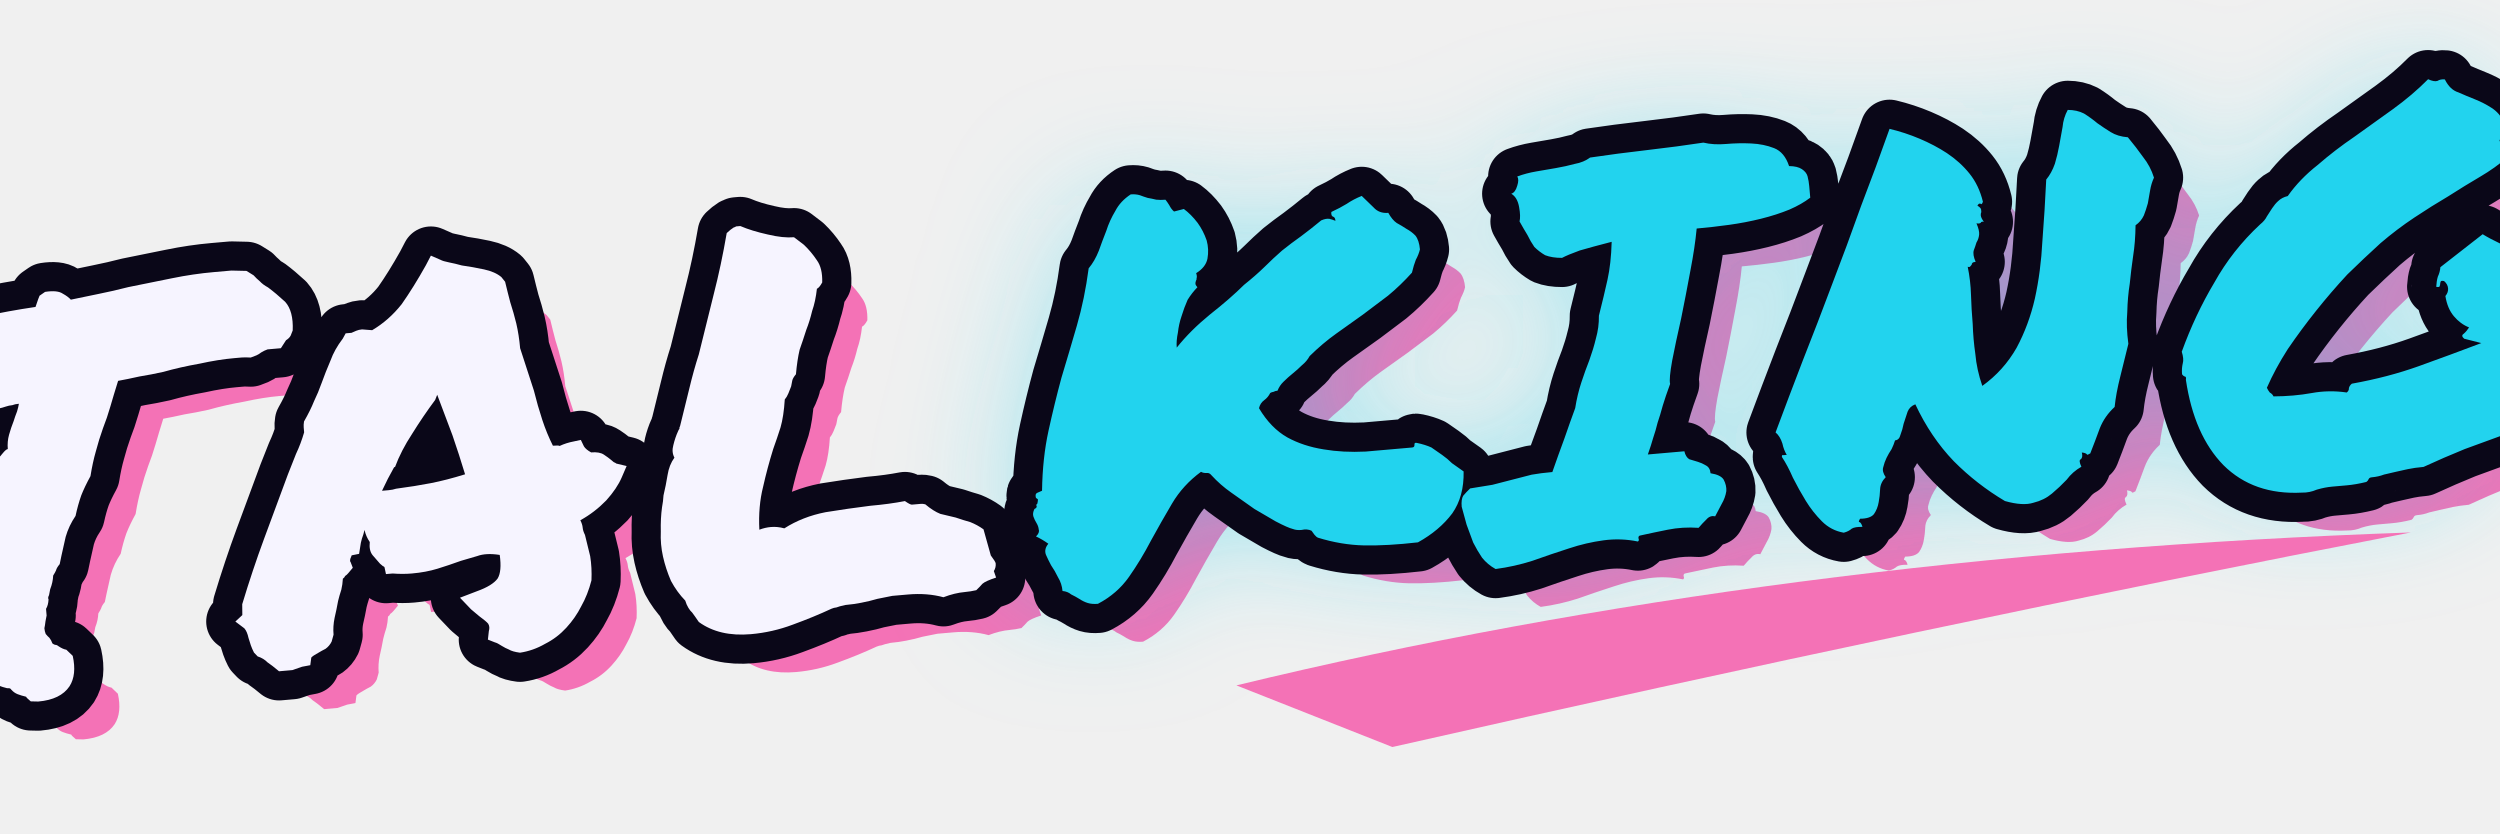
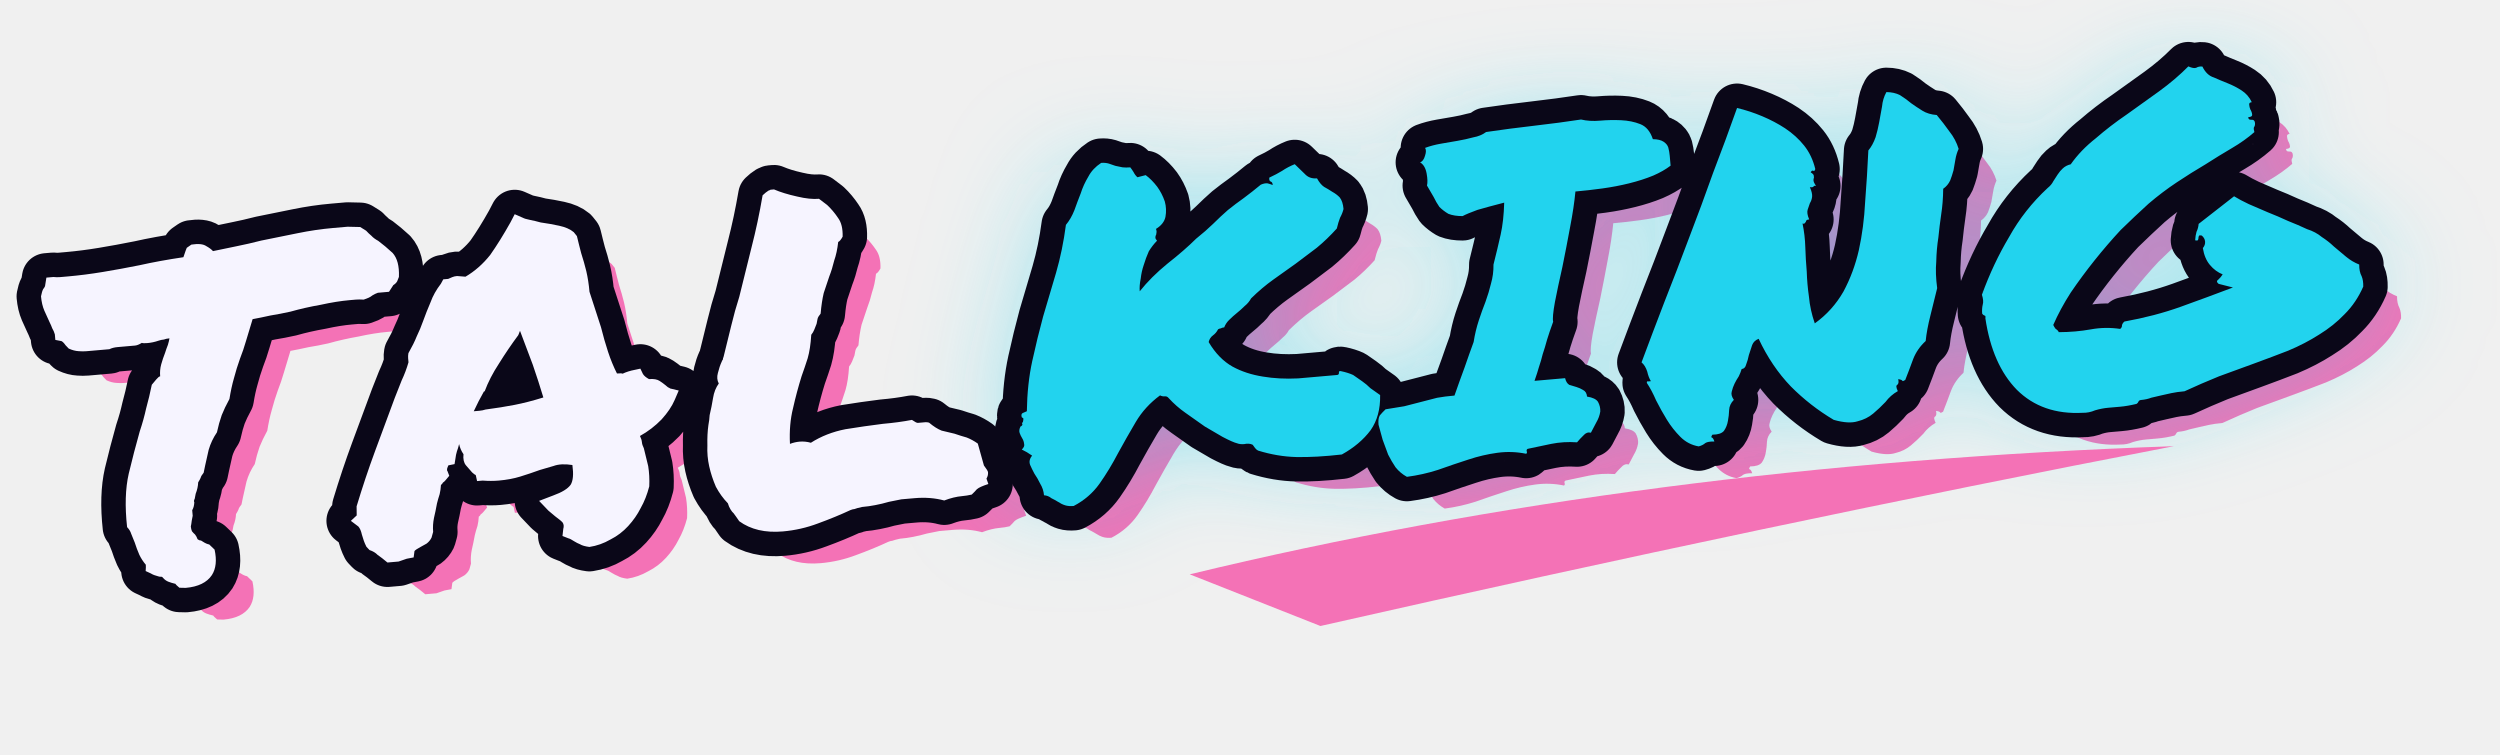
- <svg xmlns="http://www.w3.org/2000/svg" viewBox="0 0 300 100">
+ <svg xmlns="http://www.w3.org/2000/svg" viewBox="-22 0 358 108">
  <defs>
    <filter id="b" x="-40%" y="-40%" width="180%" height="180%">
      <feGaussianBlur stdDeviation="1" />
    </filter>
    <filter id="b2" x="-40%" y="-40%" width="180%" height="180%">
      <feGaussianBlur stdDeviation="8" />
    </filter>
    <linearGradient id="corpo" x1="0" y1="0" x2="1" y2="1">
      <stop offset="0" stop-color="#2a2a9c" />
      <stop offset="1" stop-color="#2a0f5c" />
    </linearGradient>
    <linearGradient id="neon" x1="0" y1="0" x2="1" y2="1">
      <stop offset="0" stop-color="#22d3ee" />
      <stop offset=".55" stop-color="#8b5cf6" />
      <stop offset="1" stop-color="#f472b6" />
    </linearGradient>
    <linearGradient id="nucleo" x1="0" y1="0" x2="1" y2="1">
      <stop offset="0" stop-color="#a5f3fc" />
      <stop offset=".6" stop-color="#22d3ee" />
      <stop offset="1" stop-color="#8b5cf6" />
    </linearGradient>
    <linearGradient id="miolo" x1="0" y1="0" x2="0" y2="1">
      <stop offset="0" stop-color="#1c1450" />
      <stop offset="1" stop-color="#0f0a2a" />
    </linearGradient>
    <clipPath id="frente">
      <rect x="204" y="-20" width="240" height="340" />
    </clipPath>
    <mask id="semcoroa" maskUnits="userSpaceOnUse" x="0" y="-20" width="400" height="340">
      <rect x="0" y="-20" width="400" height="340" fill="#fff" />
      <g transform="translate(101.2 15) scale(7.4)">
        <path d="M3 8l4.5 4L12 5l4.5 7L21 8l-2 10H5L3 8z" fill="#000" stroke="#000" stroke-width="2.9" stroke-linejoin="round" />
      </g>
    </mask>
  </defs>
  <g transform="rotate(-5 150 55)">
    <path d="M-12.9 33.6Q-13 33.1 -13.2 32.7Q-13.3 32.3 -13.5 31.8Q-13.8 31 -14.1 30.1Q-14.4 29.2 -14.4 28Q-14.2 27.3 -14 27Q-13.8 26.8 -13.7 26.6L-13.4 25.4H-12.4Q-11.9 25.5 -11.4 25.5Q-10.8 25.5 -10.3 25.5Q-7.9 25.5 -5.3 25.3Q-2.7 25.1 0 24.8Q3 24.4 6.4 24.2Q6.7 23.5 6.8 23.3Q6.9 23.1 7 22.9L7.7 22.5Q9.2 22.4 9.8 22.9Q10.4 23.3 10.7 23.7Q12.4 23.5 14.1 23.3Q15.9 23.1 17.7 22.8Q20.3 22.5 23 22.2Q25.6 21.9 28.1 21.9Q29.2 21.9 30.2 21.9Q31.1 22 32 22.1L32.8 22.7Q33.1 23.1 33.5 23.5Q33.8 23.9 34.4 24.3Q35.3 25.1 36.3 26.2Q37.2 27.4 36.9 29.7L36.6 30.3Q36.4 30.6 36 30.8L35.3 31.7H34.6Q34 31.7 33.7 31.7Q33.3 31.8 32.9 32Q32.6 32.2 32.3 32.3Q32 32.4 31.6 32.5Q30.9 32.4 30.5 32.4Q30.1 32.4 29.6 32.4Q27.7 32.4 25.4 32.7Q23.1 32.9 21 33.3Q19.5 33.5 18.1 33.6Q16.6 33.8 15.5 33.9Q14.8 35.6 14.3 36.9Q13.8 38.2 13.2 39.4Q12.6 40.7 12.1 42.1Q11.6 43.4 11.2 45Q10.4 46.2 9.9 47.2Q9.4 48.3 9 49.6Q8.1 50.7 7.6 52Q7.2 53.3 6.9 54.2L6.6 55.2Q6.2 55.6 6.1 55.9Q6 56.1 5.7 56.5Q5.6 57.3 5.2 58.1Q5.1 58.4 5 58.8Q4.8 59.1 4.9 59.3Q4.8 60 4.5 60.4Q4.5 60.8 4.5 61.2Q4.4 61.6 4.3 61.9Q4.2 62.4 4.1 62.7Q4.1 63.1 4.2 63.4Q4.4 63.7 4.6 63.9Q4.8 64.2 4.9 64.6Q5 64.7 5.2 64.8Q5.4 64.8 5.6 65Q6.1 65.4 6.5 65.5L7.2 66.3Q7.5 68.6 6.5 69.9Q5.3 71.4 2.6 71.4L1.7 71.3Q1.2 70.8 1.2 70.7Q0.6 70.5 0.2 70.3Q-0.2 70.1 -0.5 69.7Q-0.6 69.5 -0.8 69.5Q-1 69.5 -1.2 69.4Q-1.8 69.2 -2.2 68.9L-2.9 68.5Q-2.8 67.9 -2.8 67.6Q-3.3 66.9 -3.6 66.1Q-3.9 65.2 -4.1 64.3Q-4.3 63.6 -4.5 63Q-4.6 62.5 -5 62Q-5.1 57.5 -4.1 54.4Q-3.1 51.4 -2 48.5Q-1.3 46.9 -0.8 45.3Q-0.2 43.7 0.3 42L1 41.3Q1.4 40.9 1.6 40.9Q1.6 40 1.9 39.2Q2.2 38.4 2.6 37.6Q2.8 37.1 3.1 36.5Q3.3 36 3.4 35.6Q2.9 35.6 2.6 35.7Q2.2 35.7 1.8 35.8Q1 36 0.2 36Q-0.4 36 -0.6 35.9Q-1.2 36.2 -1.6 36.2Q-2.1 36.2 -2.5 36.2H-3.3H-4.1Q-4.8 36.2 -5.3 36.4Q-6.2 36.4 -6.4 36.4Q-6.7 36.4 -7 36.4H-7.8H-8.6Q-9.1 36.4 -9.7 36.3Q-10.4 36.2 -11.1 35.8L-11.5 35.3Q-11.9 34.6 -12.2 34.6L-12.9 34.4Z M27 63.9 27.9 63.2 28 61.9Q29.6 57.9 31.3 54.3Q33 50.7 34.8 46.9Q35.4 45.7 36 44.5Q36.7 43.3 37.2 42Q37.2 41.7 37.2 41.4Q37.2 41.1 37.3 40.7Q38.2 39.4 38.7 38.4Q39.3 37.4 39.8 36.3Q40.4 35 41.1 33.7Q41.7 32.4 42.8 31.2L43.2 30.6L43.9 30.6Q44.2 30.5 44.5 30.4Q44.8 30.3 45.2 30.3L46.4 30.5Q48.5 29.5 50.2 27.7Q51.8 25.8 53.5 23.3L54.2 22.2L55.3 22.8Q55.6 23 56.3 23.2Q57 23.4 57.8 23.7Q59.1 24 60.4 24.4Q61.7 24.8 62.4 25.5L62.8 26.1Q62.9 26.8 63 27.4Q63.1 28 63.2 28.6Q63.5 29.9 63.7 31.2Q63.9 32.6 63.9 34.2Q64.2 35.5 64.5 36.8Q64.8 38.1 65.1 39.4Q65.4 41.3 65.8 43Q66.2 44.7 66.8 46.2Q67.5 46.2 67.6 46.3Q68.4 46 69.4 45.9L70.2 45.8L70.5 46.6Q70.6 46.8 70.8 47Q71 47.2 71.3 47.4Q72.3 47.4 72.8 47.8Q73.3 48.2 73.6 48.5Q73.7 48.6 73.9 48.8Q74.1 48.9 74.2 49L75.4 49.4L74.7 50.7Q74 52 72.6 53.3Q71.1 54.6 69.3 55.4Q69.5 55.9 69.5 56.3Q69.5 56.7 69.7 57.2Q69.9 58.5 70.1 59.8Q70.2 61.2 70 62.7Q69.4 64.4 68.5 65.7Q67.7 67 66.5 68.1Q65.3 69.2 63.8 69.8Q62.3 70.5 60.7 70.6Q59.8 70.4 59.4 70.1Q59 69.9 58.6 69.6Q58.1 69.2 57.8 69.1L57 68.7L57.2 67.7Q57.4 67.2 57.2 66.8Q57 66.5 56.2 65.8Q56 65.6 55.8 65.4Q55.6 65.2 55.3 64.9L54.1 63.4L56.2 62.8Q58.1 62.3 58.8 61.5Q59.4 60.7 59.3 58.7Q57.7 58.3 56.6 58.6Q55.6 58.8 54.6 59Q53.1 59.4 51.7 59.7Q50.3 60 48.6 60Q47.5 60 46.3 59.8L45.5 59.8L45.4 59Q45.4 58.9 45.2 58.8Q45 58.6 44.9 58.5Q44.6 58.1 44.1 57.4Q43.7 56.8 43.9 55.8Q43.5 55.1 43.4 54.3Q43.2 54.9 43 55.3Q42.8 55.8 42.7 56.3L42.5 57.1L41.6 57.2Q41.5 57.4 41.4 57.6Q41.3 57.9 41.4 58L41.6 58.7L41 59.3Q40.8 59.5 40.6 59.6Q40.5 59.8 40.3 59.9Q40.2 60.6 40 61.2Q39.7 61.9 39.5 62.5Q39.2 63.6 38.9 64.5Q38.6 65.5 38.6 66.5L38.3 67.3Q38 67.8 37.5 68.1Q37 68.3 36.6 68.5Q35.9 68.8 35.7 69L35.5 69.9L34.5 70Q33.7 70.2 33.3 70.3Q33 70.3 32.5 70.3L31.7 70.3Q30.9 69.5 30.4 69.1Q30 68.6 29.3 68.3L28.9 67.8Q28.7 67.3 28.6 66.9Q28.5 66.5 28.4 66Q28.3 65.2 28 64.8ZM47.6 47.1Q46.7 48.4 45.9 49.8Q46.3 49.8 46.7 49.8Q47.2 49.8 47.6 49.7Q49.9 49.6 51.8 49.4Q53.7 49.2 56 48.7Q55.5 46.3 54.9 43.9Q54.2 41.4 53.5 38.9L53.2 39.5Q51.6 41.3 50.1 43.3Q48.6 45.2 47.7 47.1Z M81.7 67.6Q81.5 67.4 81.3 67Q81.1 66.6 81 66.1Q80.1 65 79.5 63.6Q79 62.1 78.8 60.6Q78.6 59.1 78.8 57.6Q78.9 56 79.2 54.7Q79.4 54 79.5 53.3Q79.9 52.1 80.2 50.9Q80.5 49.7 81.2 48.9Q80.9 48.2 81.2 47.4Q81.5 46.5 81.9 45.8Q82 45.6 82.1 45.5Q82.1 45.3 82.2 45.2Q83 42.9 83.7 40.8Q84.4 38.7 85.2 36.8Q86.4 33.3 87.6 29.8Q88.8 26.4 89.8 22.6Q90.3 22.2 90.7 22Q90.8 22 91 21.9Q91.2 21.9 91.5 21.9Q92.8 22.6 94.7 23.2Q96.5 23.8 97.8 23.8L98.9 24.8Q99.7 25.7 100.3 26.8Q100.9 27.8 100.7 29.5Q100.3 30.1 100 30.2Q99.7 31.7 99.2 32.8Q98.8 34 98.3 35Q97.8 36.2 97.3 37.3Q96.9 38.5 96.6 40.2Q96.2 40.6 96.1 40.9Q96 41.3 95.9 41.6Q95.7 42 95.5 42.4Q95.3 42.8 95 43.1Q94.7 45.1 94.2 46.4Q93.7 47.6 93.1 48.9Q92.2 51.1 91.5 53.3Q90.7 55.6 90.6 58.4Q91.3 58.2 92 58.2Q92.8 58.2 93.6 58.5Q95.9 57.3 98.7 57Q101.4 56.8 104.1 56.7Q106.4 56.7 108.3 56.5Q108.9 57 109.1 57Q109.3 57 109.8 57Q110 57 110.2 57Q110.4 57 110.7 57.1Q111.6 58 112.4 58.4Q113.3 58.7 114.2 59Q115.1 59.4 115.9 59.7Q116.7 60.1 117.4 60.7L118 63.9Q118.5 64.7 118.5 64.9Q118.5 65.4 118.2 65.8L118.4 66.6Q117.1 66.9 116.7 67.2Q116.4 67.5 115.9 67.9Q115.2 68 114.5 68Q113.3 68 111.9 68.4Q110 67.7 107.7 67.7Q106.7 67.7 105.8 67.7Q104.9 67.8 104 67.9Q103 68.1 102 68.2Q101.1 68.3 100.1 68.3Q99.3 68.4 99 68.5Q98.7 68.5 98.4 68.6Q96.2 69.4 93.6 70.1Q91.1 70.8 88.5 70.8Q84.7 70.8 82.4 68.8Q82.1 68.3 82 68.1Q81.9 67.9 81.7 67.6Z M124.1 58.2Q124.2 57.9 124.2 57.8Q124.3 57.7 124 57.5Q123.9 57 124.2 56.9Q124.5 56.8 124.8 56.7Q125.2 52.8 126.2 49.6Q127.2 46.4 128.3 43.4Q129.5 40.4 130.7 37.3Q131.9 34.2 132.7 30.6Q133.5 29.8 134.1 28.6Q134.6 27.5 135.2 26.3Q135.7 25.1 136.5 24Q137.2 22.9 138.5 22.2Q139.1 22.2 139.6 22.4Q140 22.6 140.5 22.8Q140.9 22.9 141.5 23.1Q142 23.2 142.6 23.2Q142.8 23.5 143 23.9Q143.2 24.4 143.5 24.7L144.7 24.5Q145.5 25.2 146.2 26.3Q146.8 27.3 147.1 28.5Q147.3 29.6 147 30.7Q146.7 31.7 145.5 32.3Q145.6 32.7 145.5 32.9Q145.5 33.1 145.4 33.2Q145.3 33.4 145.3 33.6Q145.3 33.7 145.5 34Q144.8 34.6 144.2 35.4Q143.7 36.3 143.3 37.3Q142.9 38.2 142.7 39.2Q142.4 40.2 142.4 41Q144.2 39.1 146.7 37.4Q149.3 35.7 151.1 34.2Q152.6 33.2 153.7 32.3Q154.9 31.3 156 30.5Q157.2 29.7 158.4 29Q159.7 28.2 161 27.3Q161.6 27.1 162 27.2Q162.3 27.3 162.7 27.5Q162.7 27.1 162.5 27Q162.2 26.9 162.3 26.4Q163.4 26 164.2 25.6Q165.1 25.1 166.1 24.8Q166.7 25.5 167.4 26.3Q168 27.1 169.1 27.1Q169.5 28 170 28.4Q170.6 28.8 171.1 29.2Q171.7 29.6 172.1 30.1Q172.5 30.7 172.5 31.8Q172.3 32.4 171.9 33Q171.6 33.6 171.3 34.5Q169.8 35.9 168.2 37Q166.6 38 165 39Q163.3 40 161.6 41Q159.9 42 158.2 43.4Q157.8 44 157.2 44.4Q156.6 44.9 156 45.3Q155.4 45.7 154.8 46.2Q154.3 46.6 154 47.2Q153.7 47.2 153.5 47.3Q153.3 47.3 153.1 47.4Q152.8 47.9 152.3 48.2Q151.8 48.5 151.6 49.1Q152.8 51.6 154.7 52.9Q156.5 54.1 158.9 54.7Q161.2 55.3 163.9 55.4Q166.6 55.4 169.5 55.4Q169.8 55.4 169.8 55.1Q169.8 54.8 170.1 54.9Q171.1 55.2 171.8 55.6Q172.4 56.1 173 56.6Q173.6 57.1 174.1 57.7Q174.7 58.2 175.4 58.8Q175.2 61.8 173.6 63.7Q171.9 65.6 169.2 66.8Q165.5 66.9 162.7 66.6Q160 66.3 157.3 65.2Q157.1 65.1 156.9 64.8Q156.7 64.5 156.6 64.3Q156.1 64 155.4 64.1Q154.8 64.1 154.4 63.9Q153.8 63.7 152.4 62.8Q151.1 61.9 150 61.1Q148.7 60 147.4 58.9Q146.2 57.9 145.2 56.6Q145 56.3 144.7 56.3Q144.3 56.3 144 56.1Q141.7 57.5 140.2 59.6Q138.7 61.7 137.3 63.8Q135.9 66 134.3 67.9Q132.7 69.8 130.3 70.8Q129.6 70.8 129.1 70.6Q128.6 70.4 128.1 70Q127.7 69.7 127.2 69.4Q126.8 69 126.2 68.9Q126.2 68 125.8 67.2Q125.5 66.4 125.1 65.7Q124.8 65 124.6 64.4Q124.4 63.7 125 63.1Q124.3 62.5 123.6 62.1Q124.1 61.7 124 61.3Q124 60.9 123.8 60.5Q123.6 60.1 123.5 59.7Q123.4 59.3 123.7 58.8Q124 58.7 124 58.5Q123.9 58.3 124.1 58.2Z M178.2 70.8Q177.3 70.2 176.7 69.3Q176.2 68.4 175.8 67.4Q175.5 66.3 175.2 65.2Q175 64.1 174.8 63Q174.8 62.1 175.1 61.7Q175.5 61.3 176 60.9Q177.5 60.8 178.7 60.7Q180 60.5 181.1 60.3Q182.3 60.1 183.5 59.9Q184.6 59.8 186 59.8Q186.9 57.8 187.8 55.9Q188.6 54.1 189.4 52.4Q189.8 50.8 190.4 49.4Q191 48 191.6 46.8Q192.2 45.5 192.6 44.3Q193.1 43 193.2 41.6Q194 39.3 194.6 37.4Q195.2 35.5 195.5 32.9Q193.1 33.3 191.6 33.6Q190.1 34 189.4 34.3Q188.2 34.2 187.4 33.8Q186.7 33.3 186.2 32.7Q185.8 32 185.5 31.2Q185.1 30.4 184.7 29.5Q184.9 28.9 184.8 27.8Q184.7 26.6 184 26.1Q184.5 26 184.8 25.2Q185.1 24.5 184.9 24.1Q186 23.8 187.2 23.7Q188.4 23.6 189.6 23.5Q190.8 23.4 191.9 23.2Q193 23.1 193.8 22.6Q197.1 22.4 200.8 22.3Q204.4 22.2 207.5 22Q208.7 22.4 210.2 22.4Q211.7 22.4 213.2 22.6Q214.7 22.8 215.9 23.4Q217.1 24 217.5 25.7Q218.5 25.8 219 26.2Q219.5 26.6 219.6 27.1Q219.7 27.7 219.7 28.3Q219.7 29 219.7 29.7Q218.6 30.4 217.1 30.9Q215.5 31.4 213.6 31.7Q211.7 32 209.7 32.1Q207.7 32.2 205.8 32.2Q205.4 34.4 204.6 37.2Q203.8 40.1 203 42.8Q202.1 45.6 201.5 47.7Q200.9 49.9 201 50.5Q200.3 52 199.9 53Q199.5 54.1 199.1 55Q198.8 55.9 198.4 56.8Q198.1 57.6 197.6 58.7H202Q202.1 59.4 202.5 59.7Q203 59.9 203.5 60.1Q204 60.3 204.4 60.6Q204.9 60.9 204.9 61.6Q206.1 61.9 206.4 62.5Q206.7 63.2 206.6 63.9Q206.4 64.7 205.9 65.4Q205.4 66.2 205 66.8Q204.4 66.6 203.9 67.1Q203.4 67.5 202.9 68Q201 67.7 199.2 67.9Q197.4 68.1 195.9 68.3Q195.6 68.3 195.6 68.6Q195.7 68.9 195.5 69Q193.5 68.4 191.4 68.5Q189.3 68.6 187.2 69.1Q185 69.6 182.7 70.2Q180.5 70.7 178.2 70.8Z M225.8 63.9Q225.1 64.5 225 65.3Q224.9 66.1 224.7 66.8Q224.5 67.6 224 68.2Q223.5 68.7 222.3 68.6Q222 69 222.2 69Q222.4 69.1 222.5 69.6Q221.6 69.5 221.2 69.7Q220.8 70 220.2 70.1Q218.7 69.7 217.7 68.5Q216.7 67.3 216 65.9Q215.3 64.5 214.7 63Q214.2 61.5 213.6 60.4Q213.6 60.1 213.8 60.2Q214 60.2 214.2 60.2Q213.9 59.6 213.8 58.8Q213.6 57.9 213.1 57.4Q215 53.4 217.1 49.1Q219.3 44.7 221.4 40.3Q223.6 35.8 225.7 31.2Q227.9 26.7 229.9 22.3Q231.7 22.9 233.4 23.8Q235.1 24.7 236.5 25.8Q238 27 239 28.5Q240 30 240.3 32Q240.1 32.4 240 32.2Q239.8 32.1 239.6 32.4Q240 32.7 240 32.9Q240 33.1 240 33.2Q239.9 33.4 239.9 33.6Q239.9 33.9 240.2 34.4Q239.9 34.3 239.8 34.5Q239.6 34.6 239.3 34.5Q239.6 35.4 239.5 35.9Q239.4 36.4 239.1 36.8Q238.9 37.3 238.7 37.7Q238.5 38.2 238.8 39.1Q238.5 39.1 238.4 39.2Q238.3 39.3 238.3 39.4Q238.2 39.5 238.1 39.6Q238 39.7 237.8 39.6Q238 41.3 237.9 43Q237.8 44.7 237.8 46.5Q237.7 48.3 237.8 50.1Q237.8 52 238.3 54Q241 52.4 242.8 49.8Q244.5 47.2 245.5 44.1Q246.5 40.9 247 37.3Q247.6 33.7 248.1 30Q248.8 29.3 249.3 28.2Q249.7 27.2 250 26.1Q250.3 25 250.6 23.9Q250.8 22.8 251.4 21.9Q252.5 22 253.3 22.5Q254.1 23.1 254.8 23.8Q255.5 24.4 256.3 25Q257.1 25.6 258.3 25.8Q259.2 27.1 259.9 28.3Q260.7 29.5 261 30.9Q260.6 31.6 260.4 32.4Q260.2 33.1 260 33.9Q259.7 34.7 259.4 35.3Q259 36 258.3 36.4Q258.1 38.4 257.7 40Q257.3 41.7 257 43.3Q256.6 44.9 256.4 46.7Q256.1 48.4 256.2 50.5Q255.6 52.3 254.9 54.3Q254.2 56.3 253.9 57.9Q252.6 58.9 251.9 60.3Q251.2 61.8 250.5 63.2Q250.1 63.4 250.1 63.3Q250 63.1 249.5 63Q249.6 63.6 249.3 63.8Q249 63.9 249.3 64.7Q248.2 65.2 247.4 66.1Q246.5 66.9 245.5 67.6Q244.5 68.3 243.2 68.5Q241.9 68.8 239.8 68Q236.6 65.7 234.1 62.7Q231.6 59.6 230.1 55.5Q229.4 55.7 229.1 56.3Q228.8 57 228.5 57.7Q228.3 58.4 228 59Q227.8 59.6 227.3 59.6Q227.1 60.1 226.8 60.6Q226.4 61.1 226.1 61.6Q225.8 62.1 225.6 62.7Q225.4 63.2 225.8 63.9Z M262.3 54.7Q262.3 54 262.5 53.4Q262.7 52.9 262.5 52Q264.5 47.7 267.1 44.1Q269.6 40.4 273.2 37.6Q273.8 37.2 274.1 36.7Q274.5 36.2 274.8 35.8Q275.2 35.3 275.6 35Q276.1 34.6 276.8 34.5Q278.4 32.6 280.7 31.1Q282.9 29.5 285.4 28.1Q287.8 26.7 290.3 25.2Q292.8 23.7 294.8 22Q295.5 22.4 295.9 22.3Q296.3 22.1 296.8 22.2Q297.3 23.5 298.3 23.9Q299.2 24.4 300.2 24.9Q301.2 25.4 302.1 26.1Q303 26.8 303.4 27.9Q303 27.9 303 28.2Q303 28.6 303.1 28.9Q303.3 29.3 303.3 29.7Q303.3 30 302.7 30Q302.7 30.4 303.1 30.4Q303.6 30.4 303.6 30.9Q303.6 31.3 303.4 31.5Q303.3 31.7 303.4 32.2Q301.9 33.3 300 34.2Q298.1 35.1 296 36.2Q293.9 37.2 291.7 38.4Q289.5 39.6 287.4 41.1Q285.3 42.7 283.1 44.5Q281 46.4 279 48.5Q277 50.6 275.2 52.8Q273.5 55 272.3 57.2Q272.4 57.5 272.6 57.8Q272.9 58 273 58.3Q275.4 58.5 277.6 58.3Q279.7 58.1 281.8 58.6Q282.1 58.4 282.1 58.1Q282.2 57.8 282.5 57.6Q286.9 57.2 290.7 56.2Q294.5 55.2 298.4 54.1Q297.3 53.7 296.4 53.4Q296 53 296.4 52.8Q296.8 52.5 297.1 52.1Q296.1 51.6 295.4 50.6Q294.7 49.6 294.6 48.1Q295 47.7 295 47.2Q295 46.7 294.6 46.3Q294.3 46.2 294.2 46.3Q294.1 46.5 294.1 46.6Q294.1 46.7 294 46.9Q293.9 47 293.6 46.9Q293.7 46.2 293.9 45.7Q294.2 45.2 294.3 44.6L299.7 41.1Q300.5 41.7 301.7 42.4Q303 43.1 304.3 43.8Q305.7 44.5 307.1 45.3Q308.5 46 309.7 46.7Q310.9 47.2 311.7 48Q312.6 48.7 313.3 49.5Q314.1 50.3 314.9 51.1Q315.7 51.9 316.7 52.4Q316.6 53.4 316.9 54.1Q317.1 54.7 317 55.6Q315.8 57.8 314 59.3Q312.3 60.8 310.1 61.9Q308 63 305.5 63.8Q303.1 64.5 300.5 65.2Q297.9 65.9 295.3 66.6Q292.7 67.4 290.2 68.3Q289.1 68.3 288.3 68.4Q287.6 68.5 286.8 68.6Q286.1 68.7 285.4 68.8Q284.7 69 283.9 69Q283.6 69 283.5 69.2Q283.4 69.4 283.2 69.5Q281.9 69.7 280.8 69.7Q279.8 69.7 279.1 69.7Q278.2 69.7 277.2 69.9Q276.3 70.2 275.4 70.1Q269.6 69.9 266.3 66Q263.1 62.1 262.7 55.4Q262.8 55 262.6 55Q262.4 54.9 262.3 54.7Z" fill="#f472b6" transform="translate(5 5)" />
    <path d="M124.1 58.2Q124.2 57.9 124.2 57.8Q124.3 57.7 124 57.5Q123.9 57 124.2 56.9Q124.5 56.8 124.8 56.7Q125.2 52.8 126.2 49.6Q127.2 46.4 128.3 43.4Q129.5 40.4 130.7 37.3Q131.9 34.2 132.7 30.6Q133.5 29.8 134.1 28.6Q134.6 27.5 135.2 26.3Q135.7 25.1 136.5 24Q137.2 22.9 138.5 22.2Q139.1 22.2 139.6 22.4Q140 22.6 140.5 22.8Q140.9 22.9 141.5 23.1Q142 23.2 142.6 23.2Q142.8 23.5 143 23.9Q143.2 24.4 143.5 24.7L144.7 24.5Q145.5 25.2 146.2 26.3Q146.8 27.3 147.1 28.5Q147.3 29.6 147 30.7Q146.7 31.7 145.5 32.3Q145.6 32.7 145.5 32.9Q145.5 33.1 145.4 33.2Q145.3 33.4 145.3 33.6Q145.3 33.7 145.5 34Q144.8 34.6 144.2 35.4Q143.7 36.3 143.3 37.3Q142.9 38.2 142.7 39.2Q142.4 40.2 142.4 41Q144.2 39.1 146.7 37.4Q149.3 35.7 151.1 34.2Q152.6 33.2 153.7 32.3Q154.9 31.3 156 30.5Q157.2 29.7 158.4 29Q159.7 28.2 161 27.3Q161.6 27.1 162 27.2Q162.3 27.3 162.7 27.5Q162.7 27.1 162.5 27Q162.2 26.9 162.3 26.4Q163.4 26 164.2 25.6Q165.1 25.1 166.1 24.8Q166.7 25.5 167.4 26.3Q168 27.1 169.1 27.1Q169.5 28 170 28.4Q170.6 28.8 171.1 29.2Q171.7 29.6 172.1 30.1Q172.5 30.7 172.5 31.8Q172.3 32.4 171.9 33Q171.6 33.6 171.3 34.5Q169.8 35.9 168.2 37Q166.6 38 165 39Q163.3 40 161.6 41Q159.9 42 158.2 43.4Q157.8 44 157.2 44.4Q156.6 44.9 156 45.3Q155.4 45.7 154.8 46.2Q154.3 46.6 154 47.2Q153.7 47.2 153.5 47.3Q153.3 47.3 153.1 47.4Q152.8 47.9 152.3 48.2Q151.8 48.5 151.6 49.1Q152.8 51.6 154.7 52.9Q156.5 54.1 158.9 54.7Q161.2 55.3 163.9 55.4Q166.6 55.4 169.5 55.4Q169.8 55.4 169.8 55.1Q169.8 54.8 170.1 54.9Q171.1 55.2 171.8 55.6Q172.4 56.1 173 56.6Q173.6 57.1 174.1 57.7Q174.7 58.2 175.4 58.8Q175.2 61.8 173.6 63.7Q171.9 65.6 169.2 66.8Q165.5 66.9 162.7 66.6Q160 66.3 157.3 65.2Q157.1 65.1 156.9 64.8Q156.7 64.5 156.6 64.3Q156.1 64 155.4 64.1Q154.8 64.1 154.4 63.9Q153.8 63.7 152.4 62.8Q151.1 61.9 150 61.1Q148.7 60 147.4 58.9Q146.2 57.9 145.2 56.6Q145 56.3 144.7 56.3Q144.3 56.3 144 56.1Q141.7 57.5 140.2 59.6Q138.7 61.7 137.3 63.8Q135.9 66 134.3 67.9Q132.7 69.8 130.3 70.8Q129.6 70.8 129.1 70.6Q128.6 70.4 128.1 70Q127.7 69.7 127.2 69.4Q126.8 69 126.2 68.9Q126.2 68 125.8 67.2Q125.5 66.4 125.1 65.7Q124.8 65 124.6 64.4Q124.4 63.7 125 63.1Q124.3 62.5 123.6 62.1Q124.1 61.7 124 61.3Q124 60.9 123.8 60.5Q123.6 60.1 123.5 59.7Q123.4 59.3 123.7 58.8Q124 58.7 124 58.5Q123.9 58.3 124.1 58.2Z M178.2 70.8Q177.3 70.2 176.7 69.3Q176.2 68.4 175.8 67.4Q175.5 66.3 175.2 65.2Q175 64.1 174.8 63Q174.8 62.1 175.1 61.7Q175.5 61.3 176 60.9Q177.5 60.8 178.7 60.7Q180 60.5 181.1 60.3Q182.3 60.1 183.5 59.9Q184.6 59.8 186 59.8Q186.9 57.8 187.8 55.9Q188.6 54.1 189.4 52.4Q189.8 50.8 190.4 49.4Q191 48 191.6 46.8Q192.2 45.5 192.6 44.3Q193.1 43 193.2 41.6Q194 39.3 194.6 37.4Q195.2 35.5 195.5 32.9Q193.1 33.3 191.6 33.6Q190.1 34 189.4 34.3Q188.2 34.2 187.4 33.8Q186.7 33.3 186.2 32.7Q185.8 32 185.5 31.2Q185.1 30.4 184.7 29.5Q184.9 28.9 184.8 27.8Q184.7 26.6 184 26.1Q184.5 26 184.8 25.2Q185.1 24.5 184.9 24.1Q186 23.8 187.2 23.7Q188.4 23.6 189.6 23.5Q190.8 23.4 191.9 23.2Q193 23.1 193.8 22.6Q197.1 22.4 200.8 22.3Q204.4 22.2 207.5 22Q208.7 22.4 210.2 22.4Q211.7 22.4 213.2 22.6Q214.7 22.8 215.9 23.4Q217.1 24 217.5 25.7Q218.5 25.8 219 26.2Q219.5 26.6 219.6 27.1Q219.7 27.7 219.7 28.3Q219.7 29 219.7 29.7Q218.6 30.4 217.1 30.9Q215.5 31.4 213.6 31.7Q211.7 32 209.7 32.1Q207.7 32.2 205.8 32.2Q205.4 34.4 204.6 37.2Q203.8 40.1 203 42.8Q202.1 45.6 201.5 47.7Q200.9 49.9 201 50.5Q200.3 52 199.9 53Q199.5 54.1 199.1 55Q198.8 55.9 198.4 56.8Q198.1 57.6 197.6 58.7H202Q202.1 59.4 202.5 59.7Q203 59.9 203.5 60.1Q204 60.3 204.4 60.6Q204.9 60.9 204.9 61.6Q206.1 61.9 206.4 62.5Q206.7 63.2 206.6 63.9Q206.4 64.7 205.9 65.4Q205.4 66.2 205 66.8Q204.4 66.6 203.9 67.1Q203.4 67.5 202.9 68Q201 67.7 199.2 67.9Q197.4 68.1 195.9 68.3Q195.6 68.3 195.6 68.6Q195.7 68.9 195.5 69Q193.5 68.4 191.4 68.5Q189.3 68.6 187.2 69.1Q185 69.6 182.7 70.2Q180.5 70.7 178.2 70.8Z M225.8 63.9Q225.1 64.5 225 65.3Q224.9 66.1 224.7 66.8Q224.5 67.6 224 68.2Q223.5 68.7 222.3 68.6Q222 69 222.2 69Q222.4 69.1 222.5 69.6Q221.6 69.5 221.2 69.7Q220.8 70 220.2 70.1Q218.7 69.7 217.7 68.5Q216.7 67.3 216 65.9Q215.3 64.5 214.7 63Q214.2 61.5 213.6 60.4Q213.6 60.1 213.8 60.2Q214 60.2 214.2 60.2Q213.9 59.6 213.8 58.8Q213.6 57.9 213.1 57.4Q215 53.4 217.1 49.1Q219.3 44.7 221.4 40.3Q223.6 35.8 225.7 31.2Q227.9 26.7 229.9 22.3Q231.7 22.9 233.4 23.8Q235.1 24.7 236.5 25.8Q238 27 239 28.5Q240 30 240.3 32Q240.1 32.4 240 32.2Q239.8 32.1 239.6 32.4Q240 32.7 240 32.9Q240 33.1 240 33.2Q239.9 33.4 239.9 33.6Q239.9 33.9 240.2 34.4Q239.9 34.3 239.8 34.5Q239.6 34.6 239.3 34.5Q239.6 35.4 239.5 35.9Q239.4 36.4 239.1 36.8Q238.9 37.3 238.7 37.7Q238.5 38.2 238.8 39.1Q238.5 39.1 238.4 39.2Q238.3 39.3 238.3 39.4Q238.2 39.5 238.1 39.6Q238 39.7 237.8 39.6Q238 41.3 237.9 43Q237.8 44.7 237.8 46.5Q237.7 48.3 237.8 50.1Q237.8 52 238.3 54Q241 52.4 242.8 49.8Q244.5 47.2 245.5 44.1Q246.5 40.9 247 37.3Q247.6 33.7 248.1 30Q248.8 29.3 249.3 28.2Q249.7 27.2 250 26.1Q250.3 25 250.6 23.9Q250.8 22.8 251.4 21.9Q252.5 22 253.3 22.5Q254.1 23.1 254.8 23.8Q255.5 24.4 256.3 25Q257.1 25.6 258.3 25.8Q259.2 27.1 259.9 28.3Q260.7 29.5 261 30.9Q260.6 31.6 260.4 32.4Q260.2 33.1 260 33.9Q259.7 34.7 259.4 35.3Q259 36 258.3 36.4Q258.1 38.4 257.7 40Q257.3 41.7 257 43.3Q256.6 44.9 256.4 46.7Q256.1 48.4 256.2 50.5Q255.6 52.3 254.9 54.3Q254.2 56.3 253.9 57.9Q252.6 58.9 251.9 60.3Q251.2 61.8 250.5 63.2Q250.1 63.4 250.1 63.3Q250 63.1 249.5 63Q249.6 63.6 249.3 63.8Q249 63.9 249.3 64.7Q248.2 65.2 247.4 66.1Q246.5 66.9 245.5 67.6Q244.5 68.3 243.2 68.5Q241.9 68.8 239.8 68Q236.6 65.7 234.1 62.7Q231.6 59.6 230.1 55.5Q229.4 55.7 229.1 56.3Q228.8 57 228.5 57.7Q228.3 58.4 228 59Q227.8 59.6 227.3 59.6Q227.1 60.1 226.8 60.6Q226.4 61.1 226.1 61.6Q225.8 62.1 225.6 62.7Q225.4 63.2 225.8 63.9Z M262.3 54.7Q262.3 54 262.5 53.4Q262.7 52.9 262.5 52Q264.5 47.7 267.1 44.1Q269.6 40.4 273.2 37.6Q273.8 37.2 274.1 36.7Q274.5 36.2 274.8 35.8Q275.2 35.3 275.6 35Q276.1 34.6 276.8 34.5Q278.4 32.6 280.7 31.1Q282.9 29.5 285.4 28.1Q287.8 26.7 290.3 25.2Q292.8 23.7 294.8 22Q295.5 22.4 295.9 22.3Q296.3 22.1 296.8 22.2Q297.3 23.5 298.3 23.9Q299.2 24.4 300.2 24.9Q301.2 25.4 302.1 26.1Q303 26.8 303.4 27.9Q303 27.9 303 28.2Q303 28.6 303.1 28.9Q303.3 29.3 303.3 29.7Q303.3 30 302.7 30Q302.7 30.4 303.1 30.4Q303.6 30.4 303.6 30.9Q303.6 31.3 303.4 31.5Q303.3 31.7 303.4 32.2Q301.9 33.3 300 34.2Q298.1 35.1 296 36.2Q293.9 37.2 291.7 38.4Q289.5 39.6 287.4 41.1Q285.3 42.7 283.1 44.5Q281 46.4 279 48.5Q277 50.6 275.2 52.8Q273.5 55 272.3 57.2Q272.4 57.5 272.6 57.8Q272.9 58 273 58.3Q275.4 58.5 277.6 58.3Q279.7 58.1 281.8 58.6Q282.1 58.4 282.1 58.1Q282.2 57.8 282.5 57.6Q286.9 57.2 290.7 56.2Q294.5 55.2 298.4 54.1Q297.3 53.7 296.4 53.4Q296 53 296.4 52.8Q296.8 52.5 297.1 52.1Q296.1 51.6 295.4 50.6Q294.7 49.6 294.6 48.1Q295 47.7 295 47.2Q295 46.7 294.6 46.3Q294.3 46.2 294.2 46.3Q294.1 46.5 294.1 46.6Q294.1 46.7 294 46.9Q293.9 47 293.6 46.9Q293.7 46.2 293.9 45.7Q294.2 45.2 294.3 44.6L299.7 41.1Q300.5 41.7 301.7 42.4Q303 43.1 304.3 43.8Q305.7 44.5 307.1 45.3Q308.5 46 309.7 46.7Q310.9 47.2 311.7 48Q312.6 48.7 313.3 49.5Q314.1 50.3 314.9 51.1Q315.7 51.9 316.7 52.4Q316.6 53.4 316.9 54.1Q317.1 54.7 317 55.6Q315.8 57.8 314 59.3Q312.3 60.8 310.1 61.9Q308 63 305.5 63.8Q303.1 64.5 300.5 65.2Q297.9 65.9 295.3 66.6Q292.7 67.4 290.2 68.3Q289.1 68.3 288.3 68.4Q287.6 68.5 286.8 68.6Q286.1 68.7 285.4 68.8Q284.7 69 283.9 69Q283.6 69 283.5 69.2Q283.4 69.4 283.2 69.5Q281.9 69.7 280.8 69.7Q279.8 69.7 279.1 69.7Q278.2 69.7 277.2 69.9Q276.3 70.2 275.4 70.1Q269.6 69.9 266.3 66Q263.1 62.1 262.7 55.4Q262.8 55 262.6 55Q262.4 54.9 262.3 54.7Z" fill="#22d3ee" filter="url(#b2)" opacity=".55" />
    <path d="M-12.9 33.6Q-13 33.1 -13.2 32.7Q-13.3 32.3 -13.5 31.8Q-13.8 31 -14.1 30.1Q-14.4 29.2 -14.4 28Q-14.2 27.3 -14 27Q-13.8 26.8 -13.7 26.6L-13.4 25.4H-12.4Q-11.9 25.5 -11.4 25.5Q-10.8 25.5 -10.3 25.5Q-7.9 25.5 -5.3 25.3Q-2.7 25.1 0 24.8Q3 24.4 6.4 24.2Q6.7 23.5 6.8 23.3Q6.9 23.1 7 22.9L7.7 22.5Q9.2 22.4 9.8 22.9Q10.4 23.3 10.7 23.7Q12.4 23.5 14.1 23.3Q15.9 23.1 17.7 22.8Q20.3 22.5 23 22.2Q25.6 21.9 28.1 21.9Q29.2 21.9 30.2 21.9Q31.1 22 32 22.1L32.8 22.7Q33.1 23.1 33.5 23.5Q33.8 23.9 34.4 24.3Q35.3 25.1 36.3 26.2Q37.2 27.4 36.9 29.7L36.6 30.3Q36.4 30.6 36 30.8L35.3 31.7H34.6Q34 31.7 33.7 31.7Q33.3 31.8 32.9 32Q32.6 32.2 32.3 32.3Q32 32.4 31.6 32.5Q30.9 32.4 30.5 32.4Q30.1 32.4 29.6 32.4Q27.7 32.4 25.4 32.7Q23.1 32.9 21 33.3Q19.5 33.5 18.1 33.6Q16.6 33.8 15.5 33.9Q14.8 35.6 14.3 36.9Q13.8 38.2 13.2 39.4Q12.6 40.7 12.1 42.1Q11.6 43.4 11.2 45Q10.4 46.2 9.9 47.2Q9.4 48.3 9 49.6Q8.1 50.7 7.6 52Q7.2 53.3 6.9 54.2L6.6 55.2Q6.2 55.6 6.1 55.9Q6 56.1 5.7 56.5Q5.6 57.3 5.2 58.1Q5.1 58.4 5 58.8Q4.8 59.1 4.9 59.3Q4.8 60 4.5 60.4Q4.5 60.8 4.5 61.2Q4.4 61.6 4.3 61.9Q4.2 62.4 4.1 62.7Q4.1 63.1 4.2 63.4Q4.4 63.7 4.6 63.9Q4.8 64.2 4.9 64.6Q5 64.7 5.2 64.8Q5.4 64.8 5.6 65Q6.1 65.4 6.5 65.5L7.2 66.3Q7.5 68.6 6.5 69.9Q5.3 71.4 2.6 71.4L1.7 71.3Q1.2 70.8 1.2 70.7Q0.6 70.5 0.2 70.3Q-0.2 70.1 -0.5 69.7Q-0.6 69.5 -0.8 69.5Q-1 69.5 -1.2 69.4Q-1.8 69.2 -2.2 68.9L-2.9 68.5Q-2.8 67.9 -2.8 67.6Q-3.3 66.9 -3.6 66.1Q-3.9 65.2 -4.1 64.3Q-4.3 63.6 -4.5 63Q-4.6 62.5 -5 62Q-5.1 57.5 -4.1 54.4Q-3.1 51.4 -2 48.5Q-1.3 46.9 -0.8 45.3Q-0.2 43.7 0.3 42L1 41.3Q1.4 40.9 1.6 40.9Q1.6 40 1.9 39.2Q2.2 38.4 2.6 37.6Q2.8 37.1 3.1 36.5Q3.3 36 3.4 35.6Q2.9 35.6 2.6 35.7Q2.2 35.7 1.8 35.8Q1 36 0.2 36Q-0.4 36 -0.6 35.9Q-1.2 36.2 -1.6 36.2Q-2.1 36.2 -2.5 36.2H-3.3H-4.1Q-4.8 36.2 -5.3 36.4Q-6.2 36.4 -6.4 36.4Q-6.7 36.4 -7 36.4H-7.8H-8.6Q-9.1 36.4 -9.7 36.3Q-10.4 36.2 -11.1 35.8L-11.5 35.3Q-11.9 34.6 -12.2 34.6L-12.9 34.4Z M27 63.9 27.9 63.2 28 61.9Q29.6 57.9 31.3 54.3Q33 50.7 34.8 46.9Q35.4 45.7 36 44.5Q36.7 43.3 37.2 42Q37.2 41.7 37.2 41.4Q37.2 41.1 37.3 40.7Q38.2 39.4 38.7 38.4Q39.3 37.4 39.8 36.3Q40.4 35 41.1 33.7Q41.7 32.4 42.8 31.2L43.2 30.6L43.9 30.6Q44.2 30.5 44.5 30.4Q44.8 30.3 45.2 30.3L46.4 30.5Q48.5 29.5 50.2 27.7Q51.8 25.8 53.5 23.3L54.2 22.2L55.3 22.8Q55.6 23 56.3 23.2Q57 23.4 57.8 23.7Q59.1 24 60.4 24.4Q61.7 24.8 62.4 25.5L62.8 26.1Q62.9 26.8 63 27.4Q63.1 28 63.2 28.6Q63.5 29.9 63.7 31.2Q63.9 32.6 63.9 34.2Q64.2 35.5 64.5 36.8Q64.8 38.1 65.1 39.4Q65.4 41.3 65.8 43Q66.2 44.7 66.8 46.2Q67.5 46.2 67.6 46.3Q68.4 46 69.4 45.9L70.2 45.8L70.5 46.6Q70.6 46.8 70.8 47Q71 47.2 71.3 47.4Q72.3 47.4 72.8 47.8Q73.3 48.2 73.6 48.5Q73.7 48.6 73.9 48.8Q74.1 48.9 74.2 49L75.4 49.4L74.7 50.7Q74 52 72.6 53.3Q71.1 54.6 69.3 55.4Q69.5 55.9 69.5 56.3Q69.5 56.7 69.7 57.2Q69.9 58.5 70.1 59.8Q70.2 61.2 70 62.7Q69.4 64.4 68.5 65.7Q67.7 67 66.5 68.1Q65.3 69.2 63.8 69.8Q62.3 70.5 60.7 70.6Q59.8 70.4 59.4 70.1Q59 69.9 58.6 69.6Q58.1 69.2 57.8 69.1L57 68.7L57.2 67.7Q57.4 67.2 57.2 66.8Q57 66.5 56.2 65.8Q56 65.6 55.8 65.4Q55.6 65.2 55.3 64.9L54.1 63.4L56.2 62.8Q58.1 62.3 58.8 61.5Q59.4 60.7 59.3 58.7Q57.7 58.3 56.6 58.6Q55.6 58.8 54.6 59Q53.1 59.4 51.7 59.7Q50.3 60 48.6 60Q47.5 60 46.3 59.8L45.5 59.8L45.4 59Q45.4 58.9 45.2 58.8Q45 58.6 44.9 58.5Q44.6 58.1 44.1 57.4Q43.7 56.8 43.9 55.8Q43.5 55.1 43.4 54.3Q43.2 54.9 43 55.3Q42.8 55.8 42.7 56.3L42.5 57.1L41.6 57.2Q41.5 57.4 41.4 57.6Q41.3 57.9 41.4 58L41.6 58.7L41 59.3Q40.8 59.5 40.6 59.6Q40.5 59.8 40.3 59.9Q40.2 60.6 40 61.2Q39.7 61.9 39.5 62.5Q39.2 63.6 38.9 64.5Q38.6 65.5 38.6 66.5L38.3 67.3Q38 67.8 37.5 68.1Q37 68.3 36.6 68.5Q35.9 68.8 35.7 69L35.5 69.9L34.5 70Q33.7 70.2 33.3 70.3Q33 70.3 32.5 70.3L31.7 70.3Q30.9 69.5 30.4 69.1Q30 68.6 29.3 68.3L28.9 67.8Q28.7 67.3 28.6 66.9Q28.5 66.5 28.4 66Q28.3 65.2 28 64.8ZM47.6 47.1Q46.7 48.4 45.9 49.8Q46.3 49.8 46.7 49.8Q47.2 49.8 47.6 49.7Q49.9 49.6 51.8 49.4Q53.7 49.2 56 48.7Q55.5 46.3 54.9 43.9Q54.2 41.4 53.5 38.9L53.2 39.5Q51.6 41.3 50.1 43.3Q48.6 45.2 47.7 47.1Z M81.7 67.6Q81.5 67.4 81.3 67Q81.1 66.6 81 66.1Q80.1 65 79.5 63.6Q79 62.1 78.8 60.6Q78.6 59.1 78.8 57.6Q78.9 56 79.2 54.7Q79.4 54 79.5 53.3Q79.9 52.1 80.2 50.9Q80.5 49.7 81.2 48.9Q80.9 48.2 81.2 47.4Q81.5 46.5 81.9 45.8Q82 45.6 82.1 45.5Q82.1 45.3 82.2 45.2Q83 42.9 83.7 40.8Q84.4 38.7 85.2 36.8Q86.4 33.3 87.6 29.8Q88.8 26.4 89.8 22.6Q90.3 22.2 90.7 22Q90.8 22 91 21.9Q91.2 21.9 91.5 21.9Q92.8 22.6 94.7 23.2Q96.5 23.8 97.8 23.8L98.9 24.8Q99.7 25.7 100.3 26.8Q100.9 27.8 100.7 29.5Q100.3 30.1 100 30.2Q99.7 31.7 99.2 32.8Q98.8 34 98.3 35Q97.8 36.2 97.3 37.3Q96.9 38.5 96.6 40.2Q96.2 40.6 96.1 40.9Q96 41.3 95.9 41.6Q95.7 42 95.5 42.4Q95.3 42.8 95 43.1Q94.7 45.1 94.2 46.4Q93.7 47.6 93.1 48.9Q92.2 51.1 91.5 53.3Q90.7 55.6 90.6 58.4Q91.3 58.2 92 58.2Q92.8 58.2 93.6 58.5Q95.9 57.3 98.7 57Q101.4 56.8 104.1 56.7Q106.4 56.7 108.3 56.5Q108.9 57 109.1 57Q109.3 57 109.8 57Q110 57 110.2 57Q110.4 57 110.7 57.1Q111.6 58 112.4 58.4Q113.3 58.7 114.2 59Q115.1 59.4 115.9 59.7Q116.7 60.1 117.4 60.7L118 63.9Q118.5 64.7 118.5 64.9Q118.5 65.4 118.2 65.8L118.4 66.6Q117.1 66.9 116.7 67.2Q116.4 67.5 115.9 67.9Q115.2 68 114.5 68Q113.3 68 111.9 68.4Q110 67.7 107.7 67.7Q106.7 67.7 105.8 67.7Q104.9 67.8 104 67.9Q103 68.1 102 68.2Q101.1 68.3 100.1 68.3Q99.3 68.4 99 68.5Q98.7 68.5 98.4 68.6Q96.2 69.4 93.6 70.1Q91.1 70.8 88.5 70.8Q84.7 70.8 82.4 68.8Q82.1 68.3 82 68.1Q81.9 67.9 81.7 67.6Z" fill="#f6f4ff" stroke="#0a0718" stroke-width="7" stroke-linejoin="round" paint-order="stroke" />
    <path d="M124.1 58.2Q124.2 57.9 124.2 57.8Q124.3 57.7 124 57.5Q123.9 57 124.2 56.9Q124.5 56.8 124.8 56.7Q125.2 52.8 126.2 49.6Q127.2 46.4 128.3 43.4Q129.5 40.4 130.7 37.3Q131.9 34.2 132.7 30.6Q133.5 29.8 134.1 28.6Q134.6 27.5 135.2 26.3Q135.7 25.1 136.5 24Q137.2 22.9 138.5 22.2Q139.1 22.2 139.6 22.4Q140 22.6 140.5 22.8Q140.9 22.9 141.5 23.1Q142 23.2 142.6 23.2Q142.8 23.5 143 23.9Q143.2 24.4 143.5 24.7L144.7 24.5Q145.5 25.2 146.2 26.3Q146.8 27.3 147.1 28.5Q147.3 29.6 147 30.7Q146.7 31.7 145.5 32.3Q145.6 32.7 145.5 32.9Q145.5 33.1 145.4 33.2Q145.3 33.4 145.3 33.6Q145.3 33.7 145.5 34Q144.8 34.6 144.2 35.4Q143.7 36.3 143.3 37.3Q142.9 38.2 142.7 39.2Q142.4 40.2 142.4 41Q144.2 39.1 146.7 37.4Q149.3 35.7 151.1 34.2Q152.6 33.2 153.7 32.3Q154.9 31.3 156 30.5Q157.2 29.7 158.4 29Q159.7 28.2 161 27.3Q161.6 27.1 162 27.2Q162.3 27.3 162.7 27.5Q162.7 27.1 162.5 27Q162.2 26.9 162.3 26.4Q163.4 26 164.2 25.6Q165.1 25.1 166.1 24.8Q166.7 25.5 167.4 26.3Q168 27.1 169.1 27.1Q169.5 28 170 28.4Q170.6 28.8 171.1 29.2Q171.7 29.6 172.1 30.1Q172.5 30.7 172.5 31.8Q172.3 32.4 171.9 33Q171.6 33.6 171.3 34.5Q169.8 35.9 168.2 37Q166.6 38 165 39Q163.3 40 161.6 41Q159.9 42 158.2 43.4Q157.8 44 157.2 44.4Q156.6 44.9 156 45.3Q155.4 45.7 154.8 46.2Q154.3 46.6 154 47.2Q153.7 47.2 153.5 47.3Q153.3 47.3 153.1 47.4Q152.8 47.9 152.3 48.2Q151.8 48.5 151.6 49.1Q152.8 51.6 154.7 52.9Q156.5 54.1 158.9 54.7Q161.2 55.3 163.9 55.4Q166.6 55.4 169.5 55.4Q169.8 55.4 169.8 55.1Q169.8 54.8 170.1 54.9Q171.1 55.2 171.8 55.6Q172.4 56.1 173 56.6Q173.6 57.1 174.1 57.7Q174.7 58.2 175.4 58.8Q175.2 61.8 173.6 63.7Q171.9 65.6 169.2 66.8Q165.5 66.9 162.7 66.6Q160 66.3 157.3 65.2Q157.1 65.1 156.9 64.8Q156.7 64.5 156.6 64.3Q156.1 64 155.4 64.1Q154.8 64.1 154.4 63.9Q153.8 63.7 152.4 62.8Q151.1 61.9 150 61.1Q148.7 60 147.4 58.9Q146.2 57.9 145.2 56.6Q145 56.3 144.7 56.3Q144.3 56.3 144 56.1Q141.7 57.5 140.2 59.6Q138.7 61.7 137.3 63.8Q135.9 66 134.3 67.9Q132.7 69.8 130.3 70.8Q129.6 70.8 129.1 70.6Q128.6 70.4 128.1 70Q127.7 69.7 127.2 69.4Q126.8 69 126.2 68.9Q126.2 68 125.8 67.2Q125.5 66.4 125.1 65.7Q124.8 65 124.6 64.4Q124.4 63.7 125 63.1Q124.3 62.5 123.6 62.1Q124.1 61.7 124 61.3Q124 60.9 123.8 60.5Q123.6 60.1 123.5 59.7Q123.4 59.3 123.7 58.8Q124 58.7 124 58.5Q123.9 58.3 124.1 58.2Z M178.2 70.8Q177.3 70.2 176.7 69.3Q176.2 68.4 175.8 67.4Q175.5 66.3 175.2 65.2Q175 64.1 174.8 63Q174.8 62.1 175.1 61.7Q175.5 61.3 176 60.9Q177.5 60.8 178.7 60.7Q180 60.5 181.1 60.3Q182.3 60.1 183.5 59.9Q184.6 59.8 186 59.8Q186.9 57.8 187.8 55.9Q188.6 54.1 189.4 52.4Q189.8 50.8 190.4 49.4Q191 48 191.6 46.8Q192.2 45.5 192.6 44.3Q193.1 43 193.2 41.6Q194 39.3 194.6 37.4Q195.2 35.5 195.5 32.9Q193.1 33.3 191.6 33.6Q190.1 34 189.4 34.3Q188.2 34.2 187.4 33.8Q186.7 33.3 186.2 32.7Q185.8 32 185.5 31.2Q185.1 30.4 184.7 29.5Q184.9 28.9 184.8 27.8Q184.7 26.6 184 26.1Q184.5 26 184.8 25.2Q185.1 24.5 184.9 24.1Q186 23.8 187.2 23.7Q188.4 23.6 189.6 23.5Q190.8 23.4 191.9 23.2Q193 23.1 193.8 22.6Q197.1 22.4 200.8 22.3Q204.4 22.2 207.5 22Q208.7 22.4 210.2 22.4Q211.7 22.4 213.2 22.6Q214.7 22.8 215.9 23.4Q217.1 24 217.5 25.7Q218.5 25.8 219 26.2Q219.5 26.6 219.6 27.1Q219.7 27.7 219.7 28.3Q219.7 29 219.7 29.7Q218.6 30.4 217.1 30.9Q215.5 31.4 213.6 31.7Q211.7 32 209.7 32.1Q207.7 32.2 205.8 32.2Q205.4 34.4 204.6 37.2Q203.8 40.1 203 42.8Q202.1 45.6 201.5 47.7Q200.9 49.9 201 50.5Q200.3 52 199.9 53Q199.5 54.1 199.1 55Q198.8 55.9 198.4 56.8Q198.1 57.6 197.6 58.7H202Q202.1 59.4 202.5 59.7Q203 59.9 203.5 60.1Q204 60.3 204.4 60.6Q204.9 60.9 204.9 61.6Q206.1 61.9 206.4 62.5Q206.7 63.2 206.6 63.9Q206.4 64.7 205.9 65.4Q205.4 66.2 205 66.8Q204.4 66.6 203.9 67.1Q203.4 67.5 202.9 68Q201 67.7 199.2 67.9Q197.4 68.1 195.9 68.3Q195.6 68.3 195.6 68.6Q195.7 68.9 195.5 69Q193.5 68.4 191.4 68.5Q189.3 68.6 187.2 69.1Q185 69.6 182.7 70.2Q180.5 70.7 178.2 70.8Z M225.8 63.9Q225.1 64.5 225 65.3Q224.9 66.1 224.7 66.8Q224.5 67.6 224 68.2Q223.5 68.7 222.3 68.6Q222 69 222.2 69Q222.4 69.1 222.5 69.6Q221.6 69.5 221.2 69.7Q220.8 70 220.2 70.1Q218.7 69.7 217.7 68.5Q216.7 67.3 216 65.9Q215.3 64.5 214.7 63Q214.2 61.5 213.6 60.4Q213.6 60.1 213.8 60.2Q214 60.2 214.2 60.2Q213.9 59.6 213.8 58.8Q213.6 57.9 213.1 57.4Q215 53.4 217.1 49.1Q219.3 44.7 221.4 40.3Q223.6 35.8 225.7 31.2Q227.9 26.7 229.9 22.3Q231.7 22.9 233.4 23.8Q235.1 24.7 236.5 25.8Q238 27 239 28.5Q240 30 240.3 32Q240.1 32.4 240 32.2Q239.8 32.1 239.6 32.4Q240 32.7 240 32.9Q240 33.1 240 33.2Q239.9 33.4 239.9 33.6Q239.9 33.9 240.2 34.4Q239.9 34.3 239.8 34.5Q239.6 34.6 239.3 34.5Q239.6 35.4 239.5 35.9Q239.4 36.4 239.1 36.8Q238.9 37.3 238.7 37.7Q238.5 38.2 238.8 39.1Q238.5 39.1 238.4 39.2Q238.3 39.3 238.3 39.4Q238.2 39.5 238.1 39.6Q238 39.7 237.8 39.6Q238 41.3 237.9 43Q237.8 44.7 237.8 46.5Q237.7 48.3 237.8 50.1Q237.8 52 238.3 54Q241 52.4 242.8 49.8Q244.5 47.2 245.5 44.1Q246.5 40.9 247 37.3Q247.6 33.7 248.1 30Q248.8 29.3 249.3 28.2Q249.7 27.2 250 26.1Q250.3 25 250.6 23.9Q250.8 22.8 251.4 21.9Q252.5 22 253.3 22.5Q254.1 23.1 254.8 23.8Q255.5 24.4 256.3 25Q257.1 25.6 258.3 25.8Q259.2 27.1 259.9 28.3Q260.7 29.5 261 30.9Q260.6 31.6 260.4 32.4Q260.2 33.1 260 33.9Q259.7 34.7 259.4 35.3Q259 36 258.3 36.4Q258.1 38.4 257.7 40Q257.3 41.7 257 43.3Q256.6 44.9 256.4 46.7Q256.1 48.4 256.2 50.5Q255.6 52.3 254.9 54.3Q254.2 56.3 253.9 57.9Q252.6 58.9 251.9 60.3Q251.2 61.8 250.5 63.2Q250.1 63.4 250.1 63.3Q250 63.1 249.5 63Q249.6 63.6 249.3 63.8Q249 63.9 249.3 64.7Q248.2 65.2 247.4 66.1Q246.5 66.9 245.5 67.6Q244.5 68.3 243.2 68.5Q241.9 68.8 239.8 68Q236.6 65.7 234.1 62.7Q231.6 59.6 230.1 55.5Q229.4 55.7 229.1 56.3Q228.8 57 228.5 57.7Q228.3 58.4 228 59Q227.8 59.6 227.3 59.6Q227.1 60.1 226.8 60.6Q226.4 61.1 226.1 61.6Q225.8 62.1 225.6 62.7Q225.4 63.2 225.8 63.9Z M262.3 54.7Q262.3 54 262.5 53.4Q262.7 52.9 262.5 52Q264.5 47.7 267.1 44.1Q269.6 40.4 273.2 37.6Q273.8 37.2 274.1 36.7Q274.5 36.2 274.8 35.8Q275.2 35.3 275.6 35Q276.1 34.6 276.8 34.5Q278.4 32.6 280.7 31.1Q282.9 29.5 285.4 28.1Q287.8 26.7 290.3 25.2Q292.8 23.7 294.8 22Q295.5 22.4 295.9 22.3Q296.3 22.1 296.8 22.2Q297.3 23.5 298.3 23.9Q299.2 24.4 300.2 24.9Q301.2 25.4 302.1 26.1Q303 26.8 303.4 27.9Q303 27.9 303 28.2Q303 28.6 303.1 28.9Q303.3 29.3 303.3 29.7Q303.3 30 302.7 30Q302.7 30.4 303.1 30.4Q303.6 30.4 303.6 30.9Q303.6 31.3 303.4 31.5Q303.3 31.7 303.4 32.2Q301.9 33.3 300 34.2Q298.1 35.1 296 36.2Q293.9 37.2 291.7 38.4Q289.5 39.6 287.4 41.1Q285.3 42.7 283.1 44.5Q281 46.4 279 48.5Q277 50.6 275.2 52.8Q273.5 55 272.3 57.2Q272.4 57.5 272.6 57.8Q272.9 58 273 58.3Q275.4 58.5 277.6 58.3Q279.7 58.1 281.8 58.6Q282.1 58.4 282.1 58.1Q282.2 57.8 282.5 57.6Q286.9 57.2 290.7 56.2Q294.5 55.2 298.4 54.1Q297.3 53.7 296.4 53.4Q296 53 296.4 52.8Q296.8 52.5 297.1 52.1Q296.1 51.6 295.4 50.6Q294.7 49.6 294.6 48.1Q295 47.7 295 47.2Q295 46.7 294.6 46.3Q294.3 46.2 294.2 46.3Q294.1 46.5 294.1 46.6Q294.1 46.7 294 46.9Q293.9 47 293.6 46.9Q293.7 46.2 293.9 45.7Q294.2 45.2 294.3 44.6L299.7 41.1Q300.5 41.7 301.7 42.4Q303 43.1 304.3 43.8Q305.7 44.5 307.1 45.3Q308.5 46 309.7 46.7Q310.9 47.2 311.7 48Q312.6 48.7 313.3 49.5Q314.1 50.3 314.9 51.1Q315.7 51.9 316.7 52.4Q316.6 53.4 316.9 54.1Q317.1 54.7 317 55.6Q315.8 57.8 314 59.3Q312.3 60.8 310.1 61.9Q308 63 305.5 63.8Q303.1 64.5 300.5 65.2Q297.9 65.9 295.3 66.6Q292.7 67.4 290.2 68.3Q289.1 68.3 288.3 68.4Q287.6 68.5 286.8 68.6Q286.1 68.7 285.4 68.8Q284.7 69 283.9 69Q283.6 69 283.5 69.2Q283.4 69.4 283.2 69.5Q281.9 69.7 280.8 69.7Q279.8 69.7 279.1 69.7Q278.2 69.7 277.2 69.9Q276.3 70.2 275.4 70.1Q269.6 69.9 266.3 66Q263.1 62.1 262.7 55.4Q262.8 55 262.6 55Q262.4 54.9 262.3 54.7Z" fill="#22d3ee" stroke="#0a0718" stroke-width="7" stroke-linejoin="round" paint-order="stroke" />
    <path d="M146 82 Q212 72 288 76 Q230 82 164 91 Z" fill="#f472b6" />
  </g>
</svg>
